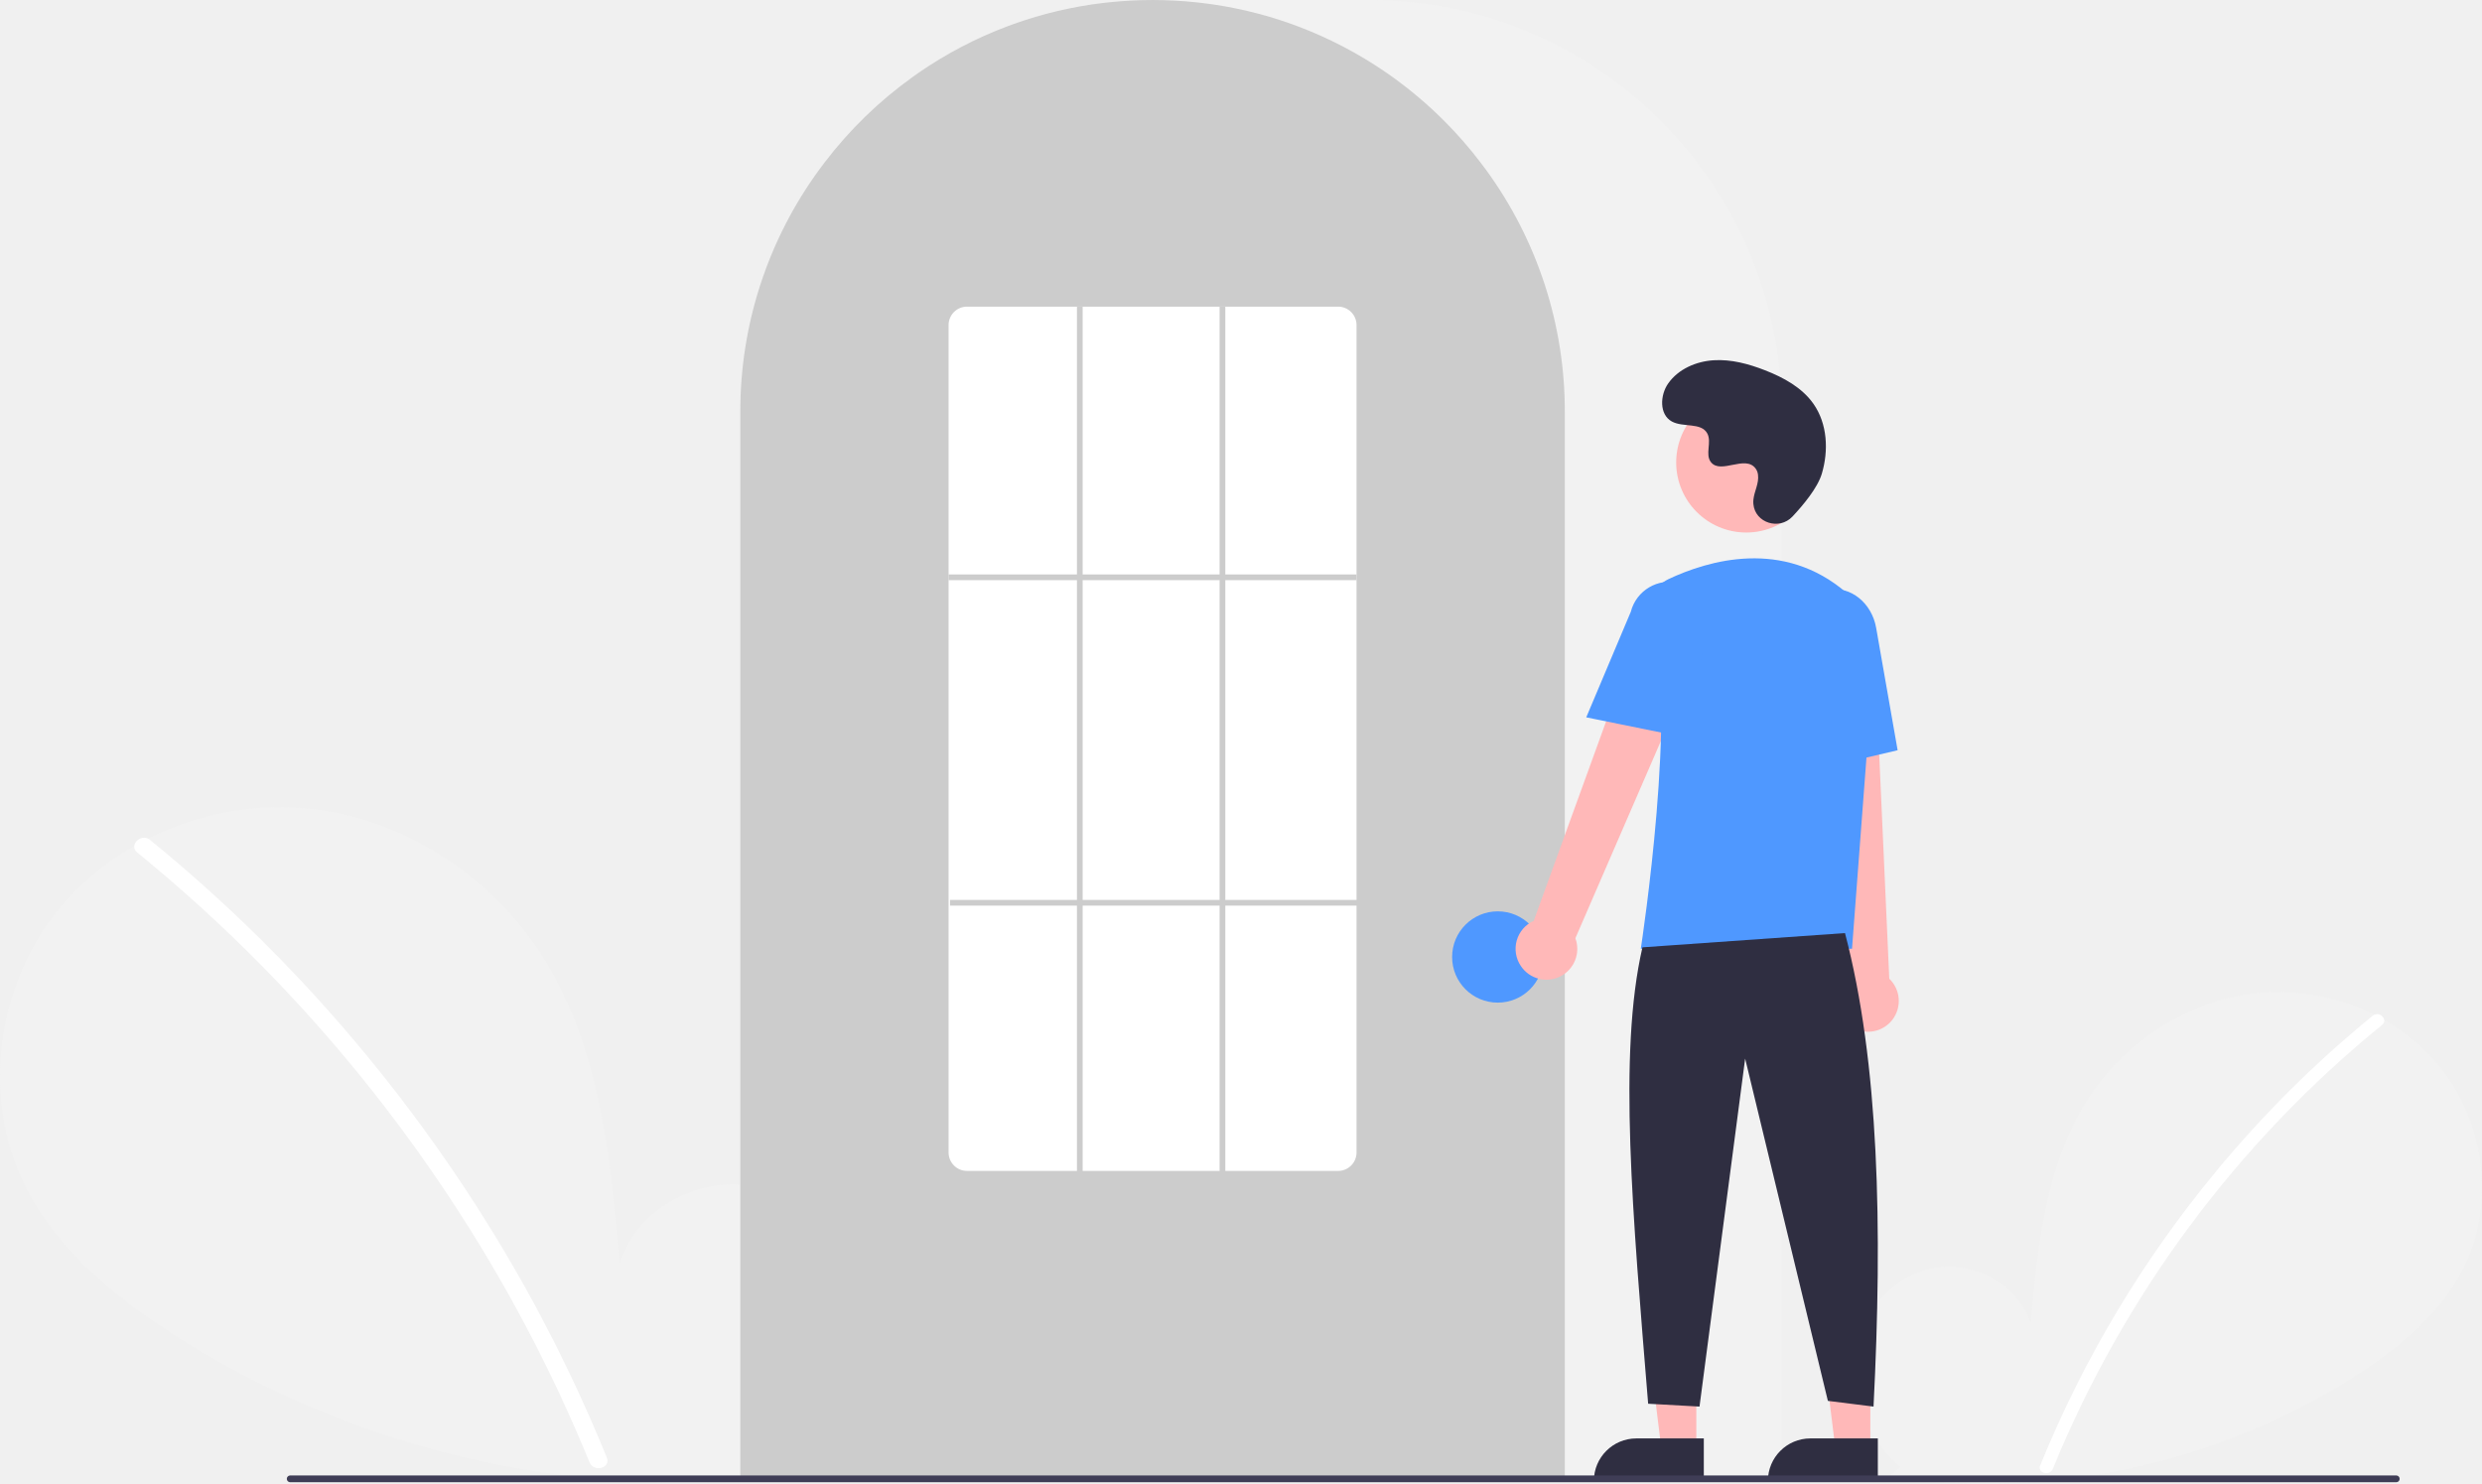
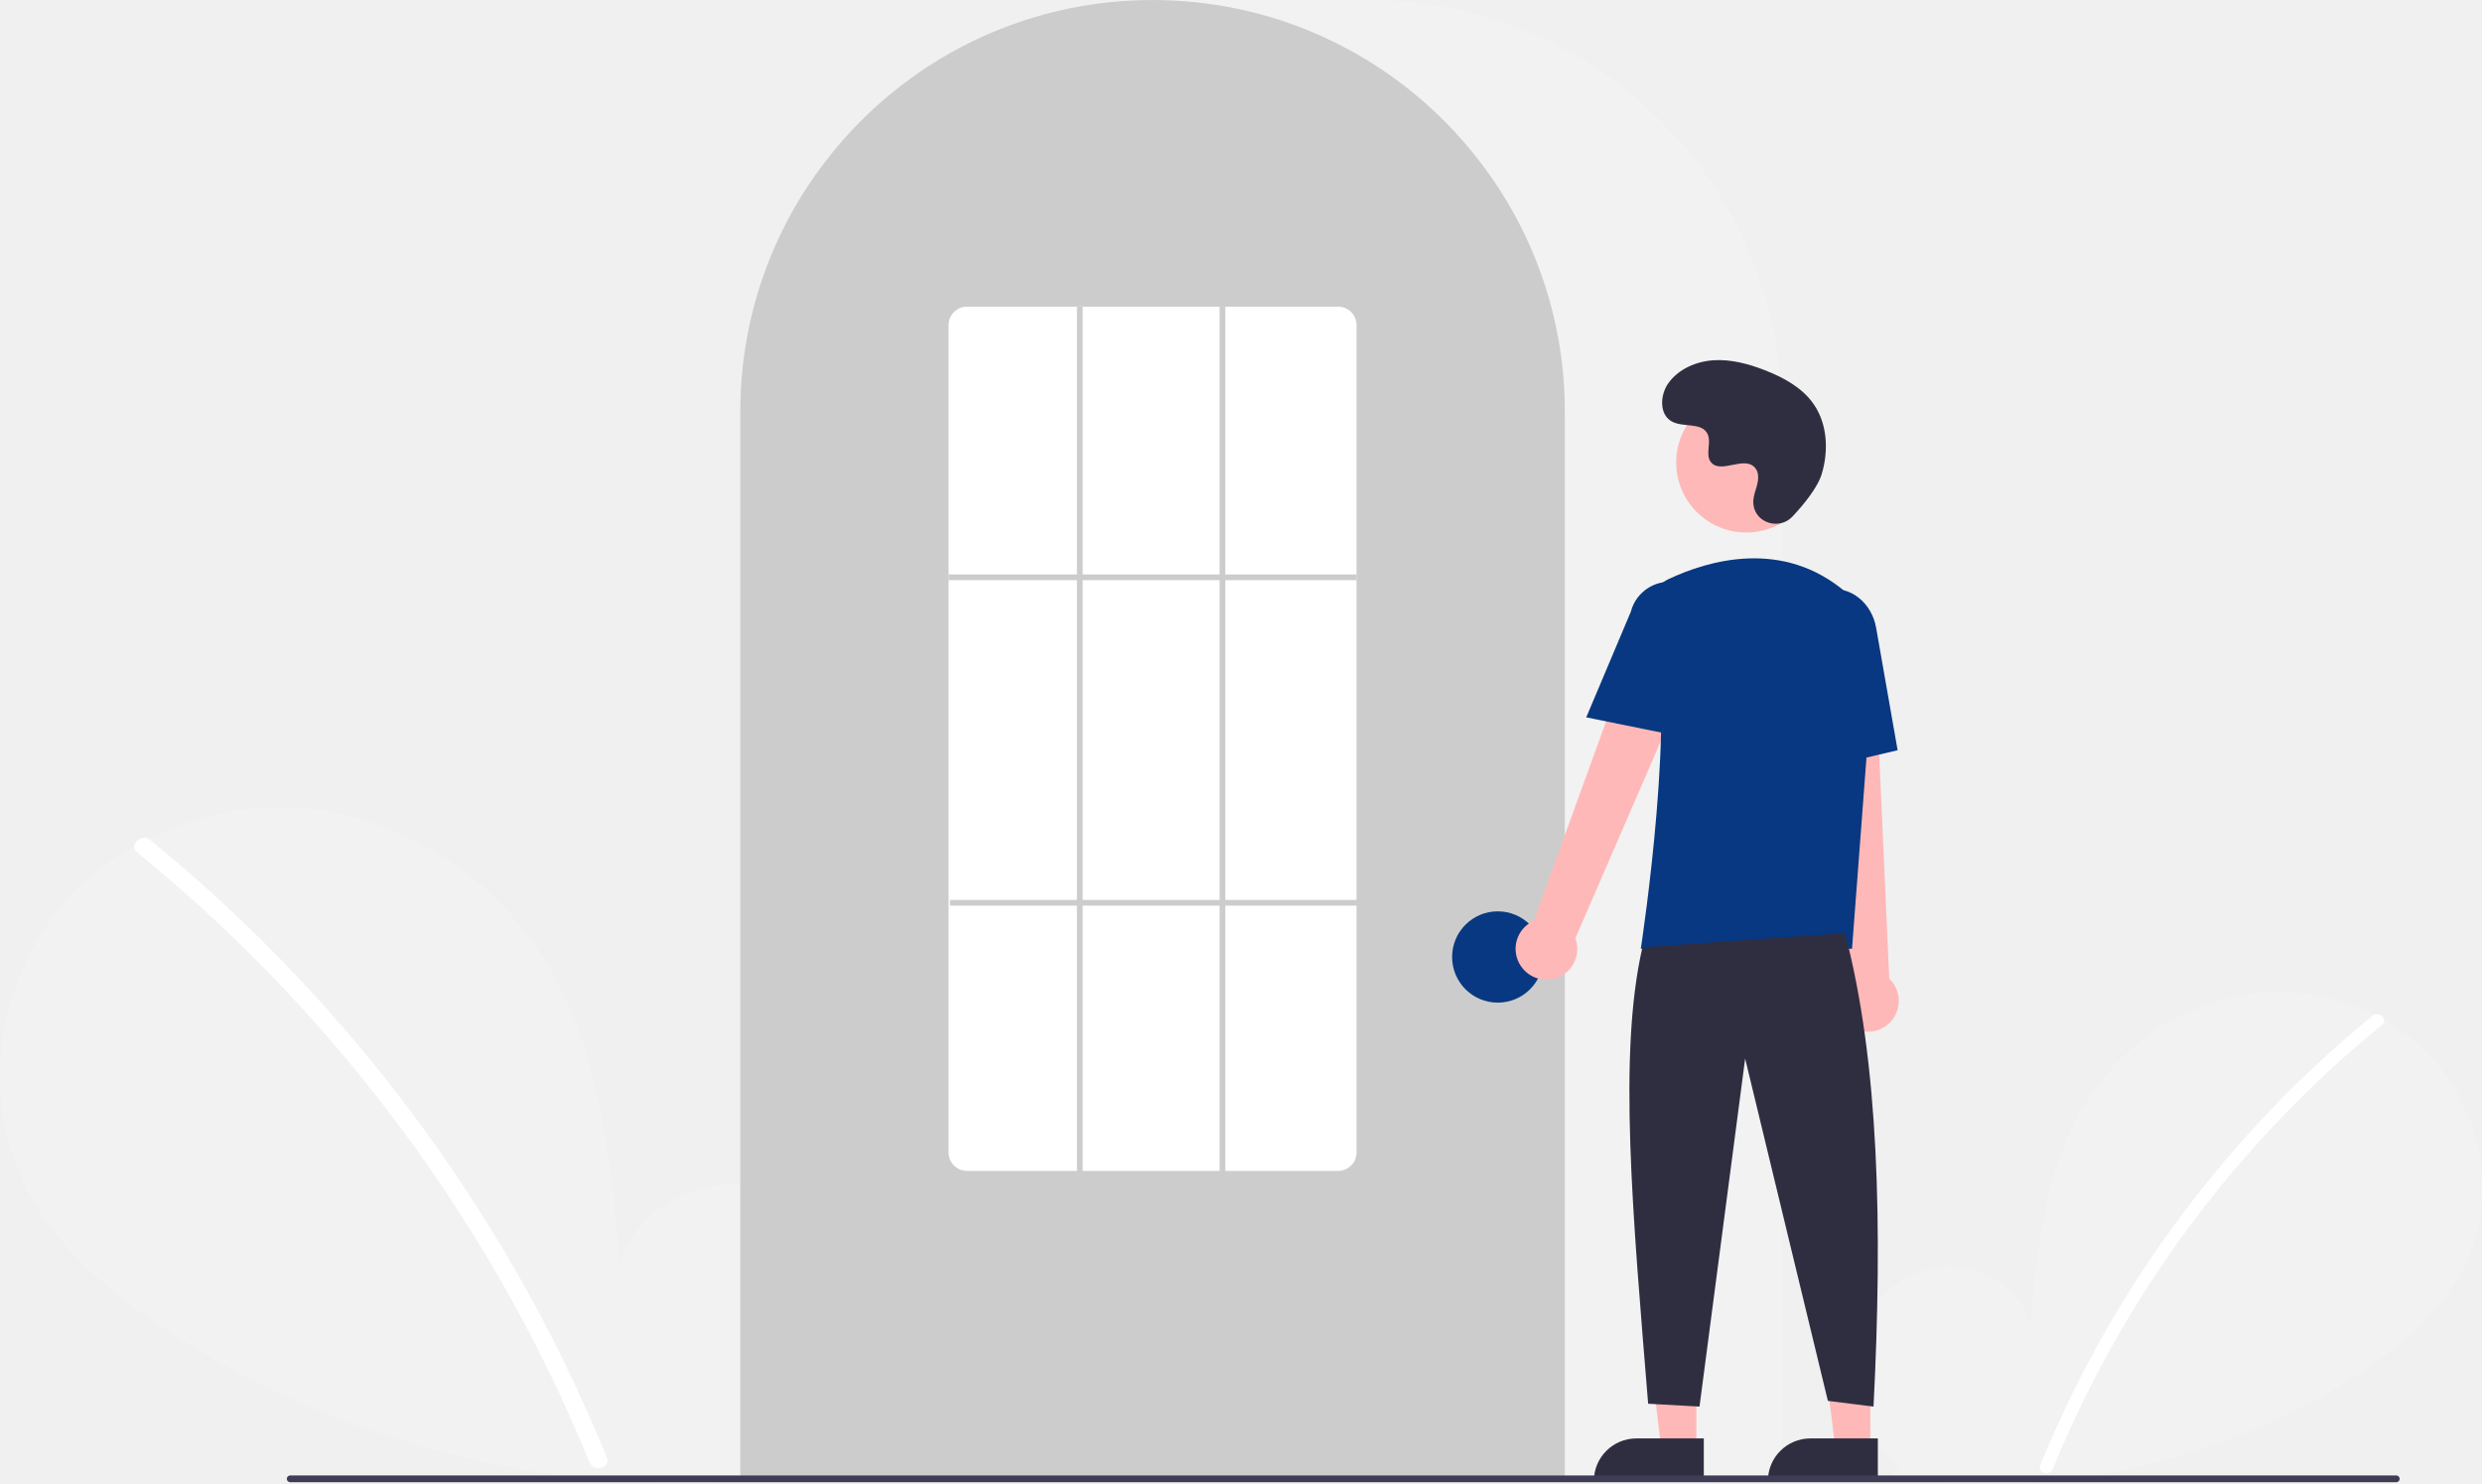
<svg xmlns="http://www.w3.org/2000/svg" data-name="Layer 1" width="870" height="520.139" viewBox="0 0 870 520.139">
  <path d="M831.092,704.187c-11.138-9.412-17.904-24.28-16.13-38.754s12.764-27.78,27.018-30.854,30.504,5.435,34.834,19.359c2.383-26.846,5.129-54.818,19.402-77.68,12.924-20.701,35.309-35.514,59.569-38.164s49.803,7.359,64.933,26.507,18.835,46.985,8.238,68.969c-7.806,16.195-22.188,28.247-37.257,38.052a240.452,240.452,0,0,1-164.454,35.977Z" transform="translate(-165 -189.9307)" fill="#f2f2f2" />
  <path d="M996.728,546.01a393.414,393.414,0,0,0-54.826,54.442,394.561,394.561,0,0,0-61.752,103.194c-1.112,2.725,3.313,3.911,4.412,1.216A392.342,392.342,0,0,1,999.963,549.245c2.284-1.86-.97-5.08-3.236-3.236Z" transform="translate(-165 -189.9307)" fill="#fff" />
  <path d="M445.067,701.63c15.299-12.927,24.591-33.348,22.154-53.228s-17.531-38.156-37.11-42.377-41.897,7.464-47.844,26.59c-3.273-36.873-7.044-75.292-26.648-106.693-17.751-28.433-48.497-48.778-81.818-52.418s-68.404,10.107-89.185,36.407-25.869,64.535-11.315,94.729c10.722,22.243,30.475,38.797,51.172,52.264,66.03,42.965,147.939,60.884,225.877,49.415" transform="translate(-165 -189.9307)" fill="#f2f2f2" />
  <path d="M217.567,484.373a540.355,540.355,0,0,1,75.304,74.777A548.076,548.076,0,0,1,352.257,647.04a545.835,545.835,0,0,1,25.43,53.846c1.527,3.743-4.55,5.372-6.06,1.671a536.36,536.36,0,0,0-49.009-92.727A539.734,539.734,0,0,0,256.889,528.632a538.441,538.441,0,0,0-43.766-39.815c-3.138-2.555,1.332-6.978,4.444-4.444Z" transform="translate(-165 -189.9307)" fill="#fff" />
  <path d="M789.5,708.931h-365v-374.5c0-79.678,64.822-144.5,144.5-144.5h76c79.677,0,144.5,64.822,144.5,144.5Z" transform="translate(-165 -189.9307)" fill="#f2f2f2" />
  <path d="M713.5,708.931h-289v-374.5a143.382,143.382,0,0,1,27.596-84.944c.664-.905,1.326-1.798,2.009-2.681a144.466,144.466,0,0,1,30.754-29.851c.66-.48,1.322-.952,1.994-1.423a144.16,144.16,0,0,1,31.472-16.459c.661-.25,1.334-.501,2.007-.742a144.02,144.02,0,0,1,31.108-7.336c.658-.09,1.333-.16,2.008-.23a146.288,146.288,0,0,1,31.105,0c.673.07,1.349.141,2.014.231a143.995,143.995,0,0,1,31.1,7.335c.673.241,1.346.492,2.009.743a143.799,143.799,0,0,1,31.106,16.216c.672.461,1.344.933,2.006,1.405a145.987,145.987,0,0,1,18.384,15.564,144.305,144.305,0,0,1,12.724,14.551c.681.88,1.343,1.773,2.005,2.677A143.382,143.382,0,0,1,713.5,334.431Z" transform="translate(-165 -189.9307)" fill="#ccc" />
-   <circle cx="525" cy="335.5" r="16" fill="#4f98ff" />
+   <circle cx="525" cy="335.5" r="16" fill="#073881" />
  <polygon points="594.599 507.783 582.339 507.783 576.506 460.495 594.601 460.496 594.599 507.783" fill="#ffb8b8" />
  <path d="M573.582,504.28h23.644a0,0,0,0,1,0,0v14.887a0,0,0,0,1,0,0H558.695a0,0,0,0,1,0,0v0a14.887,14.887,0,0,1,14.887-14.887Z" fill="#2f2e41" />
  <polygon points="655.599 507.783 643.339 507.783 637.506 460.495 655.601 460.496 655.599 507.783" fill="#ffb8b8" />
  <path d="M634.582,504.28h23.644a0,0,0,0,1,0,0v14.887a0,0,0,0,1,0,0H619.695a0,0,0,0,1,0,0v0a14.887,14.887,0,0,1,14.887-14.887Z" fill="#2f2e41" />
  <path d="M698.098,528.6a10.743,10.743,0,0,1,4.511-15.843l41.676-114.867L764.791,409.082,717.206,518.853a10.801,10.801,0,0,1-19.109,9.748Z" transform="translate(-165 -189.9307)" fill="#ffb8b8" />
  <path d="M814.336,550.184a10.743,10.743,0,0,1-2.893-16.217L798.533,412.458l23.338,1.066L827.236,533.045a10.801,10.801,0,0,1-12.9,17.139Z" transform="translate(-165 -189.9307)" fill="#ffb8b8" />
  <circle cx="612.106" cy="162.123" r="24.561" fill="#ffb8b8" />
-   <path d="M814.18,522.549H740.133l.089-.576c.133-.861,13.197-86.439,3.562-114.436a11.813,11.813,0,0,1,6.069-14.584h0c13.772-6.485,40.208-14.471,62.52,4.909a28.234,28.234,0,0,1,9.459,23.396Z" transform="translate(-165 -189.9307)" fill="#4f98ff" />
-   <path d="M754.354,448.181,721.018,441.418l15.626-37.03a13.997,13.997,0,0,1,27.106,6.998Z" transform="translate(-165 -189.9307)" fill="#4f98ff" />
-   <path d="M797.05,460.739l-2.004-45.941c-1.52-8.636,3.424-16.8,11.027-18.135,7.605-1.33,15.032,4.66,16.558,13.36l7.533,42.928Z" transform="translate(-165 -189.9307)" fill="#4f98ff" />
+   <path d="M814.18,522.549H740.133l.089-.576c.133-.861,13.197-86.439,3.562-114.436a11.813,11.813,0,0,1,6.069-14.584h0c13.772-6.485,40.208-14.471,62.52,4.909a28.234,28.234,0,0,1,9.459,23.396Z" transform="translate(-165 -189.9307)" fill="#073881" />
+   <path d="M754.354,448.181,721.018,441.418l15.626-37.03a13.997,13.997,0,0,1,27.106,6.998Z" transform="translate(-165 -189.9307)" fill="#073881" />
+   <path d="M797.05,460.739l-2.004-45.941c-1.52-8.636,3.424-16.8,11.027-18.135,7.605-1.33,15.032,4.66,16.558,13.36l7.533,42.928Z" transform="translate(-165 -189.9307)" fill="#073881" />
  <path d="M811.716,517.049c11.915,45.377,13.214,103.069,10,166l-16-2-29-120-16,122-18-1c-5.377-66.03-10.613-122.715-2-160Z" transform="translate(-165 -189.9307)" fill="#2f2e41" />
  <path d="M793.289,371.035c-4.582,4.881-13.091,2.261-13.688-4.407a8.055,8.055,0,0,1,.01-1.556c.308-2.954,2.015-5.635,1.606-8.754a4.59,4.59,0,0,0-.84-2.149c-3.651-4.889-12.222,2.187-15.668-2.239-2.113-2.714.371-6.987-1.251-10.021-2.14-4.004-8.479-2.029-12.454-4.221-4.423-2.439-4.158-9.225-1.247-13.353,3.551-5.034,9.776-7.72,15.923-8.107s12.253,1.275,17.992,3.511c6.521,2.541,12.988,6.054,17.001,11.788,4.88,6.973,5.35,16.348,2.909,24.502C802.098,360.99,797.031,367.049,793.289,371.035Z" transform="translate(-165 -189.9307)" fill="#2f2e41" />
  <path d="M1004.982,709.574h-738.294a1.191,1.191,0,0,1,0-2.381h738.294a1.191,1.191,0,0,1,0,2.381Z" transform="translate(-165 -189.9307)" fill="#3f3d56" />
  <path d="M634,600.431H504a6.465,6.465,0,0,1-6.5-6.415V303.846a6.465,6.465,0,0,1,6.5-6.415H634a6.465,6.465,0,0,1,6.5,6.415V594.015A6.465,6.465,0,0,1,634,600.431Z" transform="translate(-165 -189.9307)" fill="#fff" />
  <rect x="332.5" y="201.39" width="143" height="2" fill="#ccc" />
  <rect x="333" y="315.5" width="143" height="2" fill="#ccc" />
  <rect x="377.5" y="107.5" width="2" height="304" fill="#ccc" />
  <rect x="427.5" y="107.5" width="2" height="304" fill="#ccc" />
</svg>
